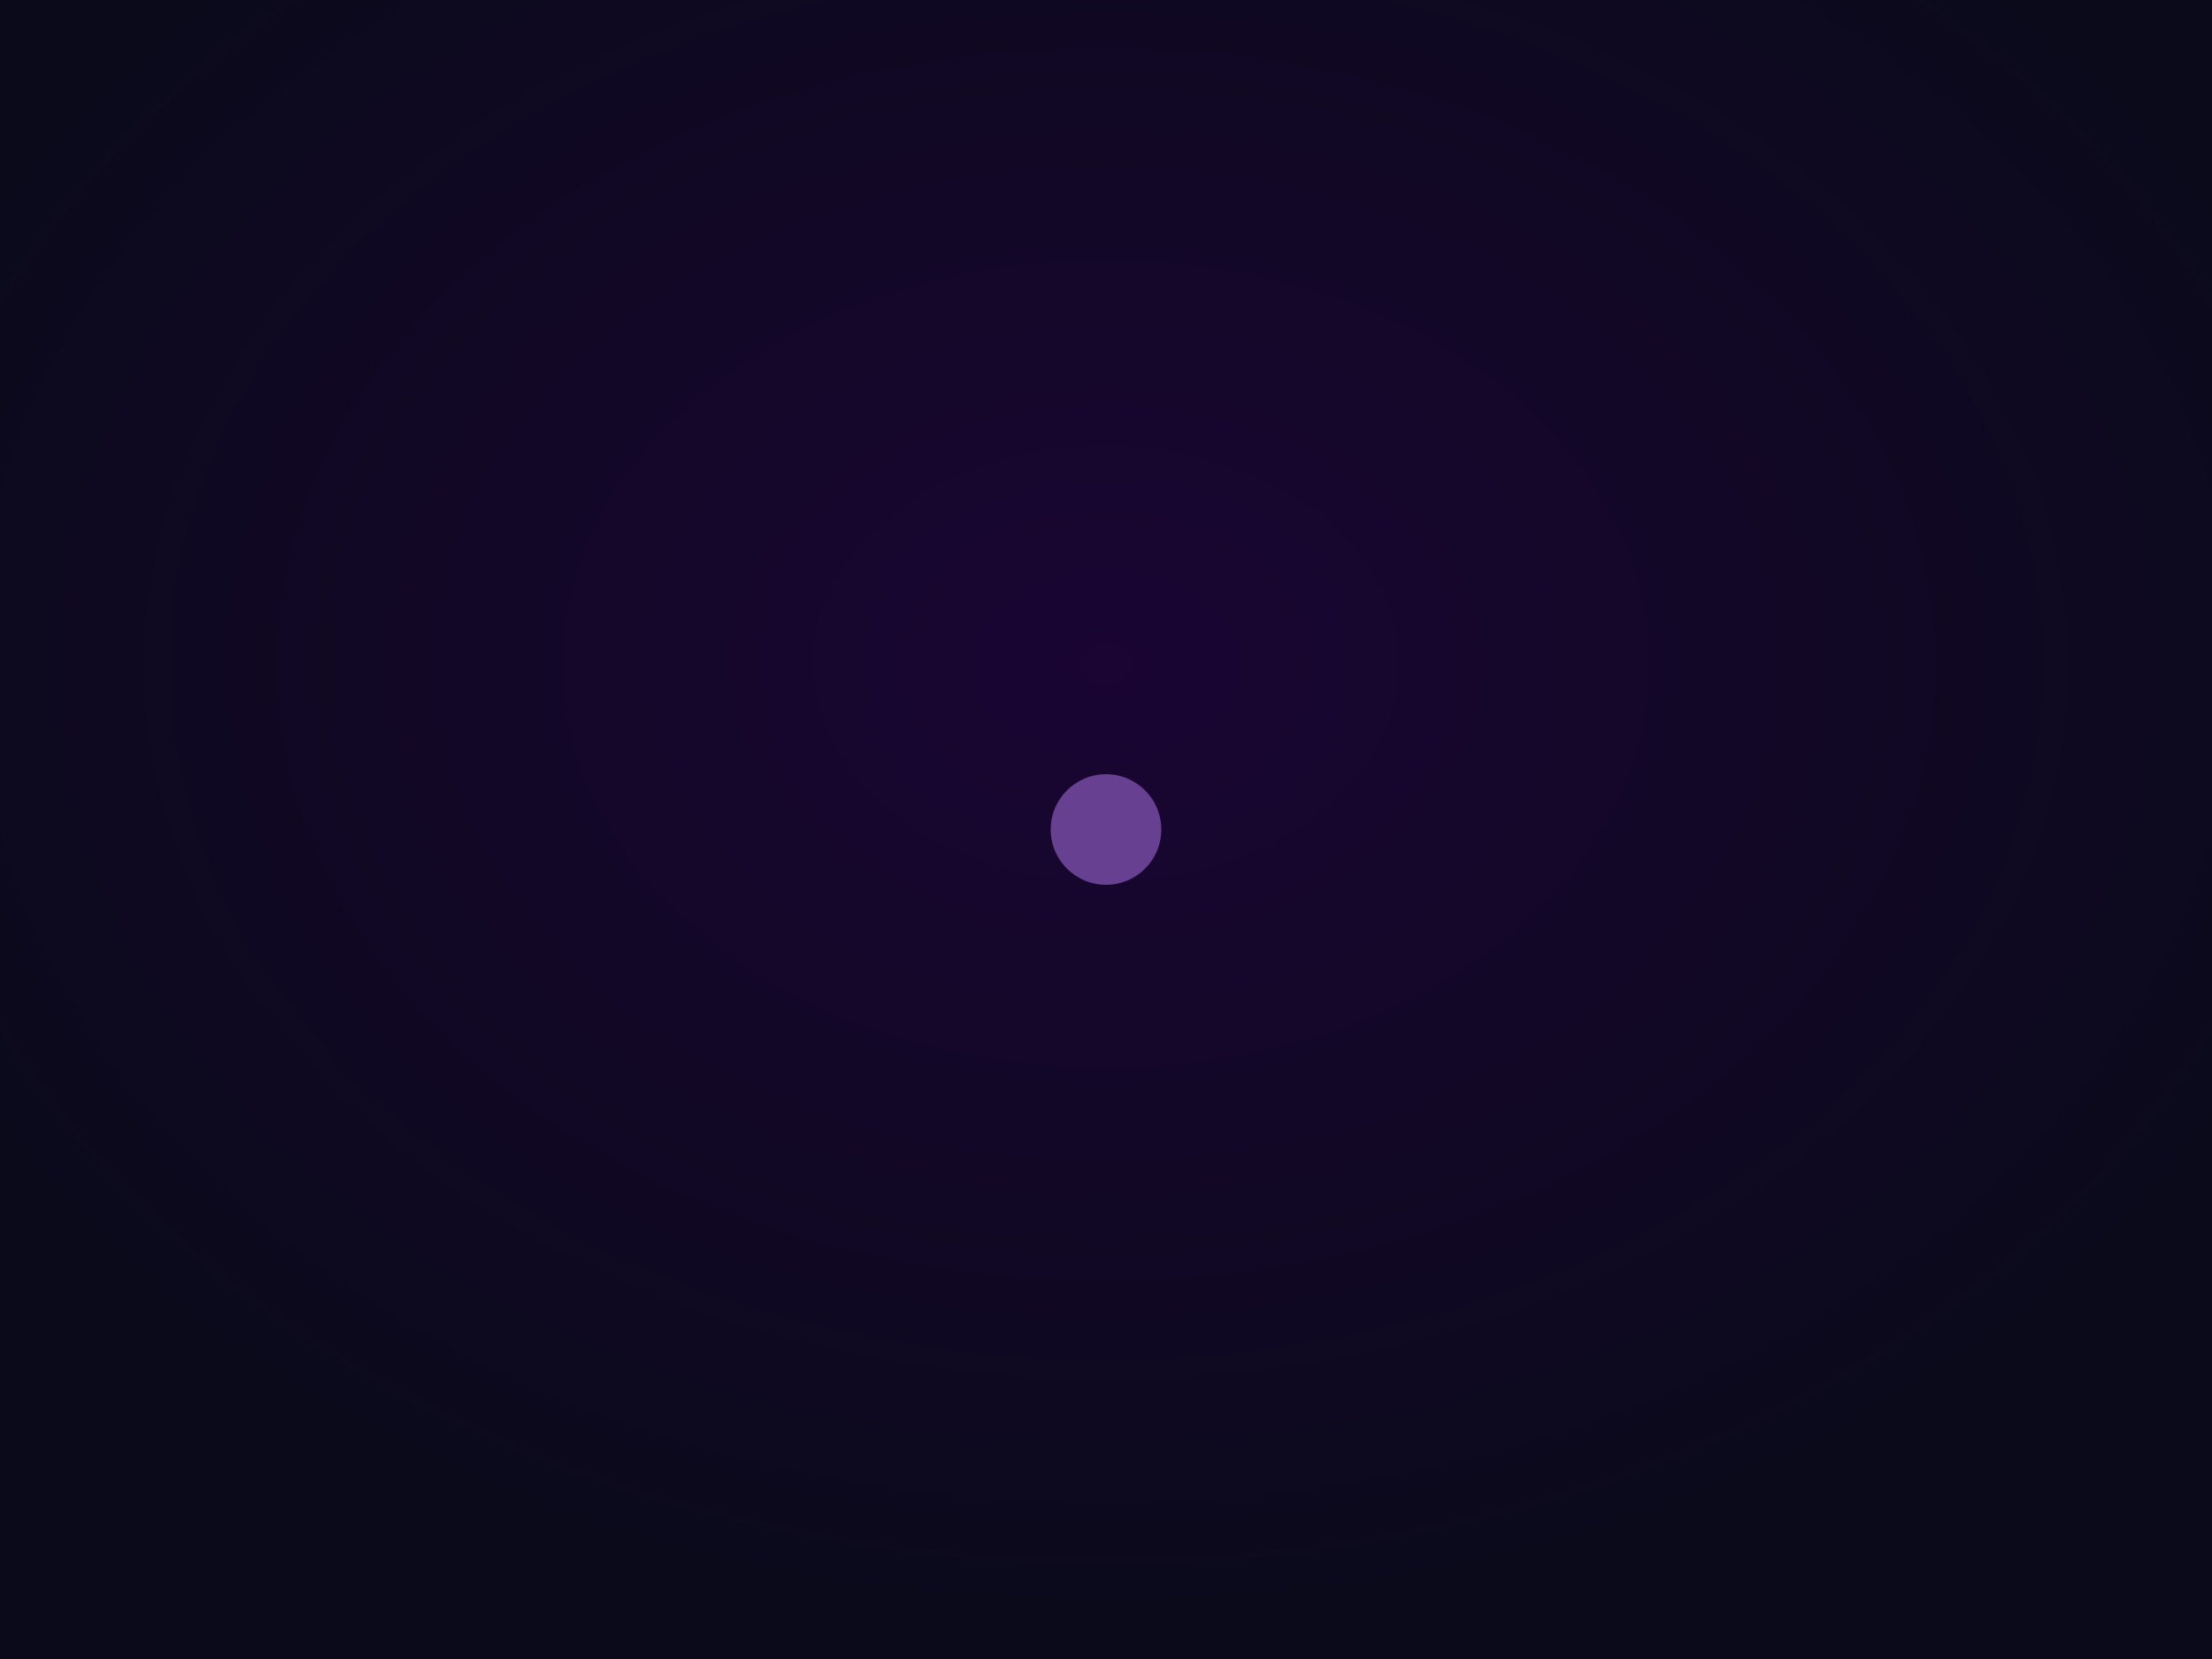
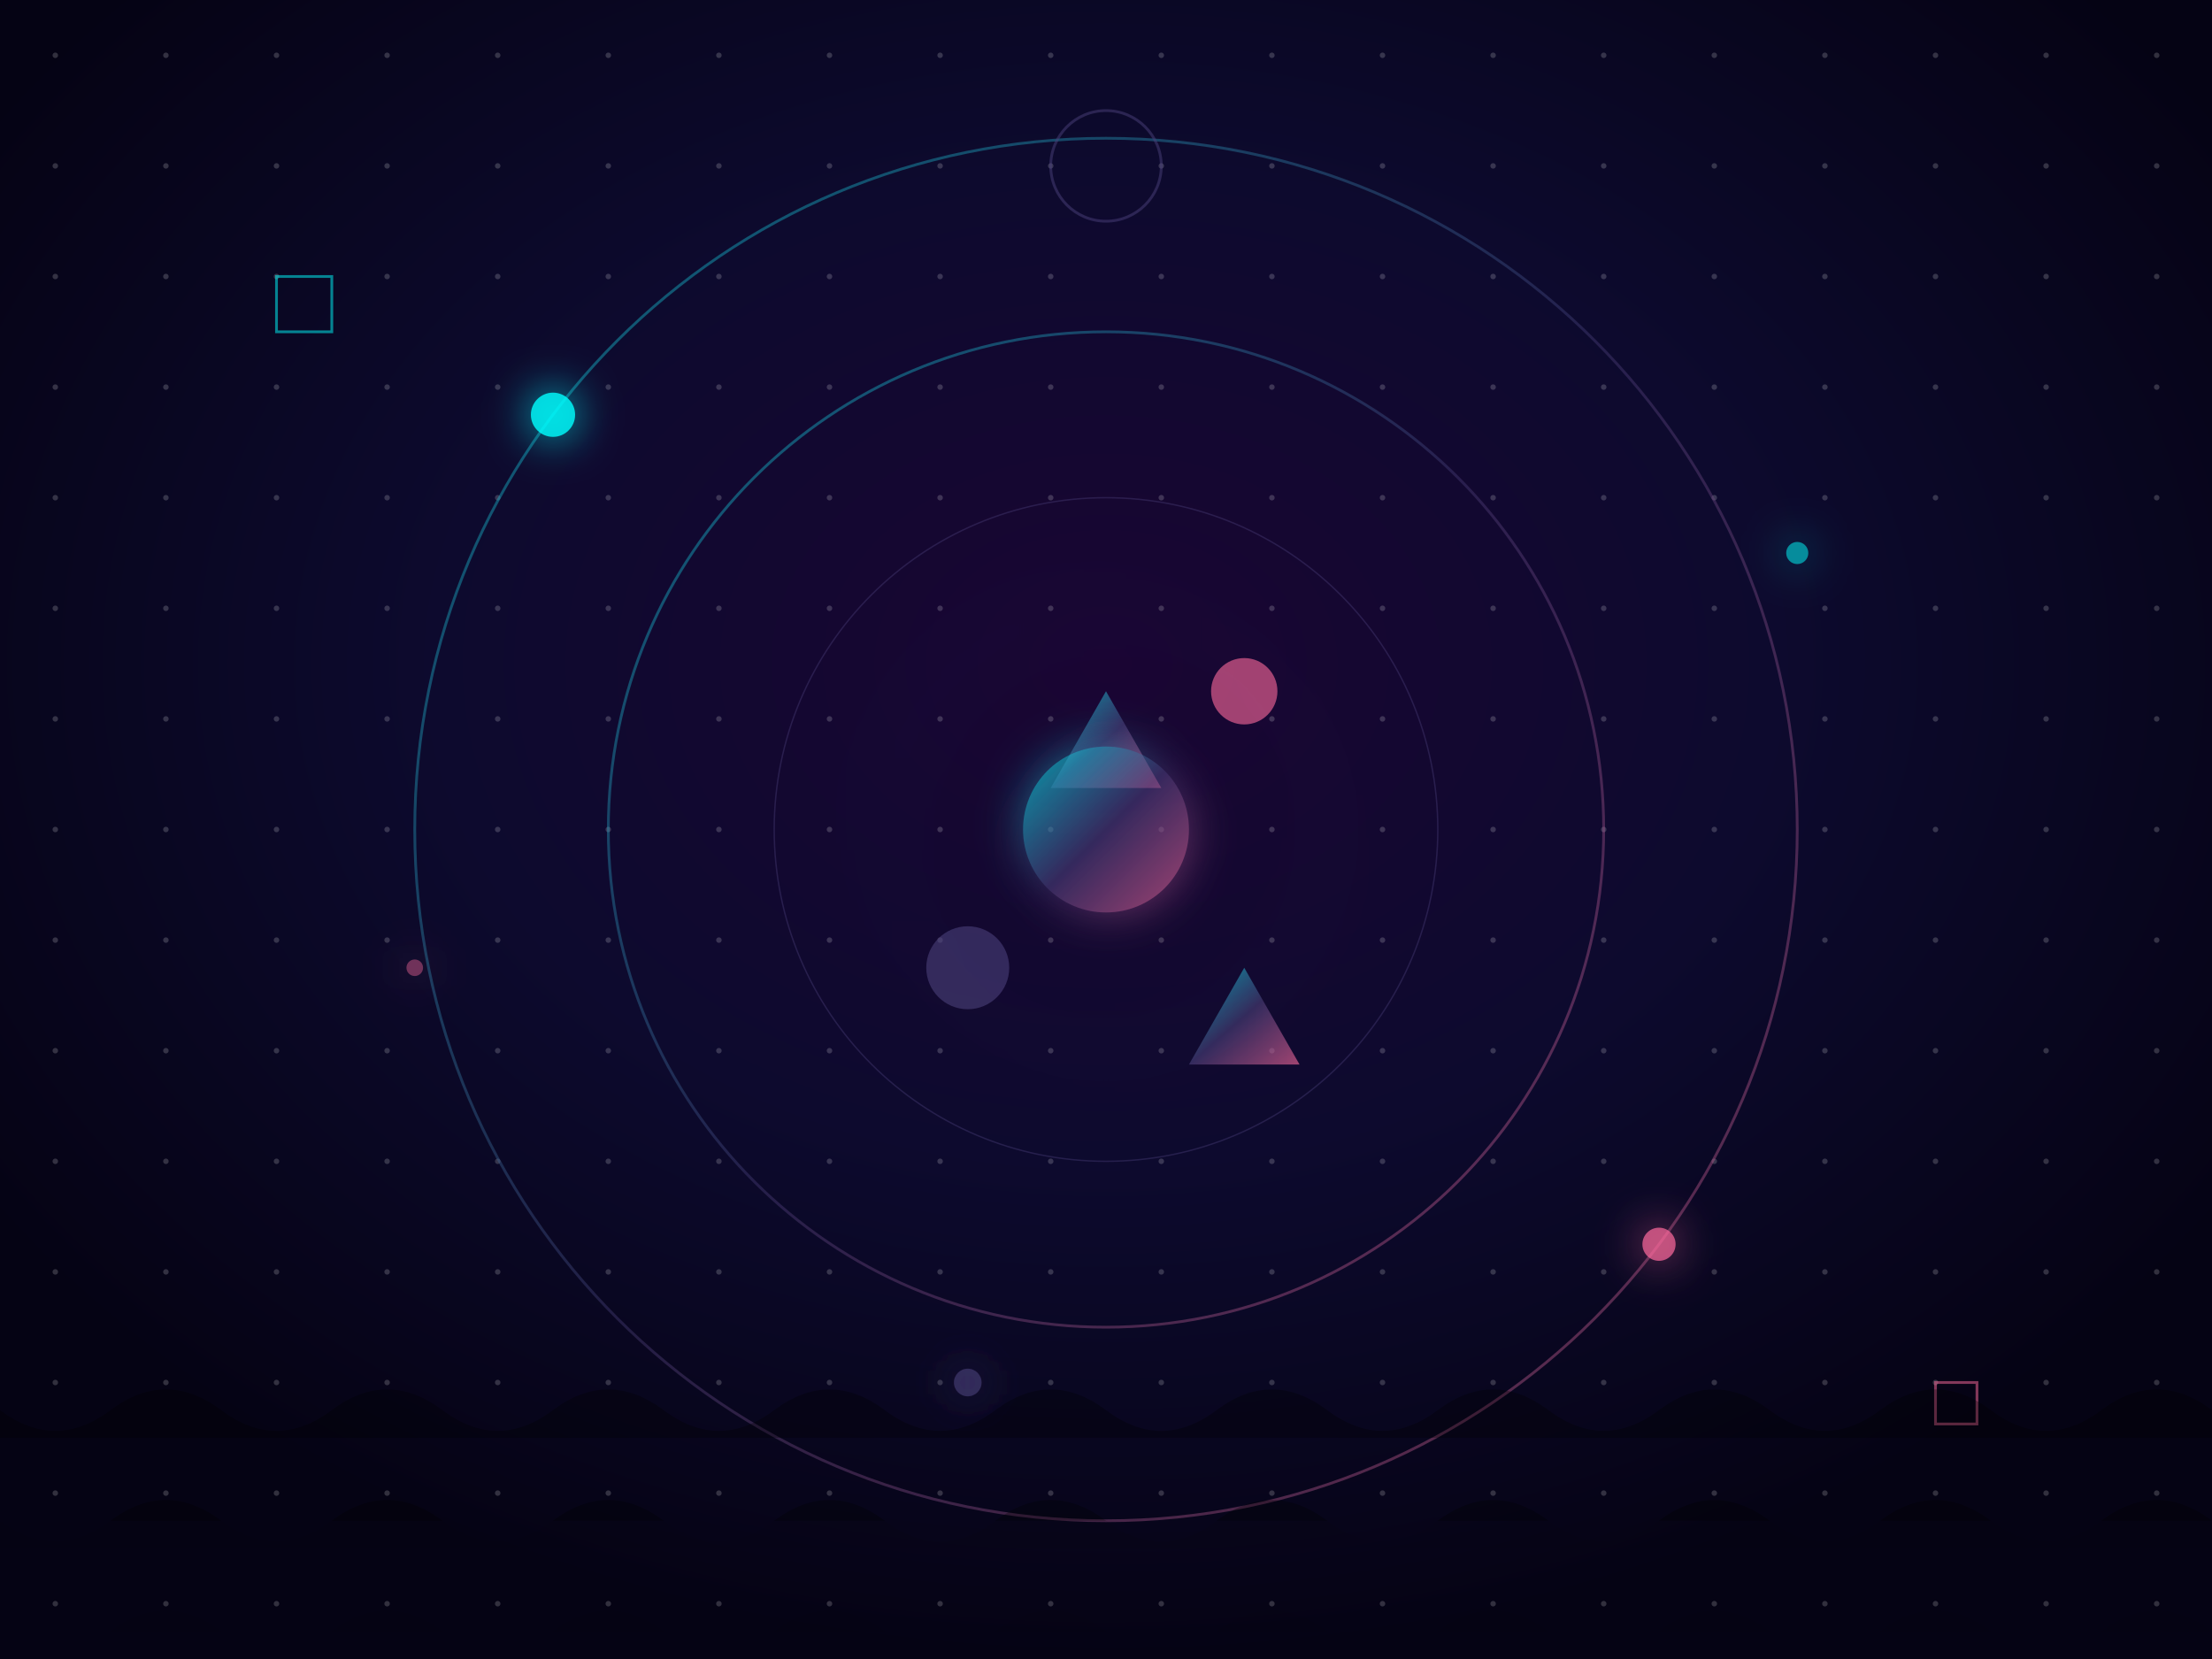
<svg xmlns="http://www.w3.org/2000/svg" viewBox="0 0 800 600" width="800" height="600">
  <defs>
    <radialGradient id="bg-grad" cx="50%" cy="40%" r="60%">
      <stop offset="0%" stop-color="#1a0533" />
-       <stop offset="100%" stop-color="#0a0a1a" />
+       <stop offset="50%" stop-color="#0d0a2e" />
+       <stop offset="100%" stop-color="#050314" />
    </radialGradient>
+     <filter id="glow" x="-50%" y="-50%" width="200%" height="200%">
+       <feGaussianBlur stdDeviation="8" result="blur" />
+       <feMerge>
+         <feMergeNode in="blur" />
+         <feMergeNode in="SourceGraphic" />
+       </feMerge>
+     </filter>
+     <filter id="soft-blur" x="-25%" y="-25%" width="150%" height="150%">
+       <feGaussianBlur stdDeviation="12" result="blur" />
+     </filter>
+     <pattern id="star-pattern" x="0" y="0" width="40" height="40" patternUnits="userSpaceOnUse">
+       <circle cx="20" cy="20" r="1" fill="#ffffff" opacity="0.6" />
+     </pattern>
+     <pattern id="orbit-pattern" x="0" y="0" width="80" height="80" patternUnits="userSpaceOnUse">
+       <circle cx="40" cy="40" r="5" fill="none" stroke="#4a3f7a" stroke-width="1" opacity="0.4" />
+     </pattern>
+     <linearGradient id="bio-grad" x1="0%" y1="0%" x2="100%" y2="100%">
+       <stop offset="0%" stop-color="#00ffff" />
+       <stop offset="50%" stop-color="#4a3f7a" />
+       <stop offset="100%" stop-color="#ff6b9d" />
+     </linearGradient>
+     <path id="wave" d="M 0 30 Q 20 45 40 30 T 80 30 V 40 H 0 Z" />
+     <pattern id="wave-pattern" x="0" y="0" width="80" height="40" patternUnits="userSpaceOnUse">
+       <use href="#wave" x="0" y="0" />
+       <use href="#wave" x="80" y="0" />
+     </pattern>
  </defs>
  <rect width="800" height="600" fill="url(#bg-grad)" />
-   <circle cx="400" cy="300" r="20" fill="#7b4faa" opacity="0.8">
-     <animate attributeName="r" values="20;25;20" dur="3s" repeatCount="indefinite" />
+   <rect width="800" height="600" fill="url(#star-pattern)" opacity="0.3">
+     <animate attributeName="opacity" values="0.2;0.4;0.2" dur="4s" repeatCount="indefinite" />
+   </rect>
+   <g opacity="0.4">
+     <circle cx="400" cy="300" r="250" fill="none" stroke="url(#bio-grad)" stroke-width="1">
+       <animateTransform attributeName="transform" type="rotate" from="0 400 300" to="360 400 300" dur="60s" repeatCount="indefinite" />
+     </circle>
+     <circle cx="400" cy="300" r="180" fill="none" stroke="url(#bio-grad)" stroke-width="1">
+       <animateTransform attributeName="transform" type="rotate" from="360 400 300" to="0 400 300" dur="45s" repeatCount="indefinite" />
+     </circle>
+     <circle cx="400" cy="300" r="120" fill="none" stroke="#4a3f7a" stroke-width="0.5">
+       <animateTransform attributeName="transform" type="rotate" from="0 400 300" to="360 400 300" dur="30s" repeatCount="indefinite" />
+     </circle>
+   </g>
+   <g opacity="0.6">
+     <polygon points="400,250 420,285 380,285" fill="url(#bio-grad)">
+       <animate attributeName="opacity" values="0.4;0.8;0.4" dur="3s" repeatCount="indefinite" />
+       <animateTransform attributeName="transform" type="translate" values="0,0;10,-5;0,0" dur="5s" repeatCount="indefinite" />
+     </polygon>
+     <polygon points="450,350 470,385 430,385" fill="url(#bio-grad)">
+       <animate attributeName="opacity" values="0.3;0.7;0.3" dur="4s" repeatCount="indefinite" />
+       <animateTransform attributeName="transform" type="translate" values="0,0;-10,5;0,0" dur="6s" repeatCount="indefinite" />
+     </polygon>
+     <circle cx="350" cy="350" r="15" fill="#4a3f7a">
+       <animate attributeName="r" values="15;20;15" dur="2s" repeatCount="indefinite" />
+     </circle>
+     <circle cx="450" cy="250" r="12" fill="#ff6b9d">
+       <animate attributeName="r" values="12;18;12" dur="2.5s" repeatCount="indefinite" />
+     </circle>
+   </g>
+   <g filter="url(#glow)">
+     <circle cx="200" cy="150" r="8" fill="#00ffff" opacity="0.8">
+       <animate attributeName="cx" values="200;220;200" dur="4s" repeatCount="indefinite" />
+       <animate attributeName="cy" values="150;140;150" dur="4s" repeatCount="indefinite" />
+       <animate attributeName="opacity" values="0.6;1;0.6" dur="2s" repeatCount="indefinite" />
+       <animate attributeName="r" values="8;12;8" dur="2s" repeatCount="indefinite" />
+     </circle>
+     <circle cx="600" cy="450" r="6" fill="#ff6b9d" opacity="0.7">
+       <animate attributeName="cx" values="600;580;600" dur="3s" repeatCount="indefinite" />
+       <animate attributeName="cy" values="450;460;450" dur="3s" repeatCount="indefinite" />
+       <animate attributeName="opacity" values="0.5;0.9;0.5" dur="1.5s" repeatCount="indefinite" />
+     </circle>
+     <circle cx="350" cy="500" r="5" fill="#4a3f7a" opacity="0.6">
+       <animate attributeName="cx" values="350;370;350" dur="5s" repeatCount="indefinite" />
+       <animate attributeName="cy" values="500;490;500" dur="5s" repeatCount="indefinite" />
+     </circle>
+     <circle cx="650" cy="200" r="4" fill="#00ffff" opacity="0.5">
+       <animate attributeName="cx" values="650;630;650" dur="2.5s" repeatCount="indefinite" />
+       <animate attributeName="cy" values="200;210;200" dur="2.5s" repeatCount="indefinite" />
+     </circle>
+     <circle cx="150" cy="350" r="3" fill="#ff6b9d" opacity="0.4">
+       <animate attributeName="cx" values="150;160;150" dur="3.5s" repeatCount="indefinite" />
+       <animate attributeName="cy" values="350;345;350" dur="3.5s" repeatCount="indefinite" />
+     </circle>
+   </g>
+   <g opacity="0.5">
+     <rect x="100" y="100" width="20" height="20" fill="none" stroke="#00ffff" stroke-width="1">
+       <animateTransform attributeName="transform" type="rotate" from="0 110 110" to="360 110 110" dur="10s" repeatCount="indefinite" />
+     </rect>
+     <rect x="700" y="500" width="15" height="15" fill="none" stroke="#ff6b9d" stroke-width="1">
+       <animateTransform attributeName="transform" type="rotate" from="360 707 507" to="0 707 507" dur="8s" repeatCount="indefinite" />
+     </rect>
+     <circle cx="400" cy="60" r="20" fill="none" stroke="#4a3f7a" stroke-width="1">
+       <animate attributeName="opacity" values="0.3;0.6;0.3" dur="3s" repeatCount="indefinite" />
+       <animate attributeName="r" values="20;25;20" dur="4s" repeatCount="indefinite" />
+     </circle>
+   </g>
+   <g opacity="0.3">
+     <rect width="800" height="50" fill="url(#wave-pattern)" y="500">
+       <animate attributeName="y" values="500;520;500" dur="6s" repeatCount="indefinite" />
+     </rect>
+     <rect width="800" height="40" fill="url(#wave-pattern)" y="550" opacity="0.2">
+       <animate attributeName="y" values="550;570;550" dur="8s" repeatCount="indefinite" />
+     </rect>
+   </g>
+   <circle cx="400" cy="300" r="30" fill="url(#bio-grad)" opacity="0.6" filter="url(#glow)">
+     <animate attributeName="opacity" values="0.4;0.8;0.4" dur="4s" repeatCount="indefinite" />
+     <animate attributeName="r" values="30;35;30" dur="3s" repeatCount="indefinite" />
+   </circle>
+   <circle cx="400" cy="300" r="80" fill="none" stroke="url(#bio-grad)" stroke-width="1" opacity="0.2" filter="url(#soft-blur)">
+     <animate attributeName="opacity" values="0.1;0.3;0.1" dur="5s" repeatCount="indefinite" />
  </circle>
</svg>
